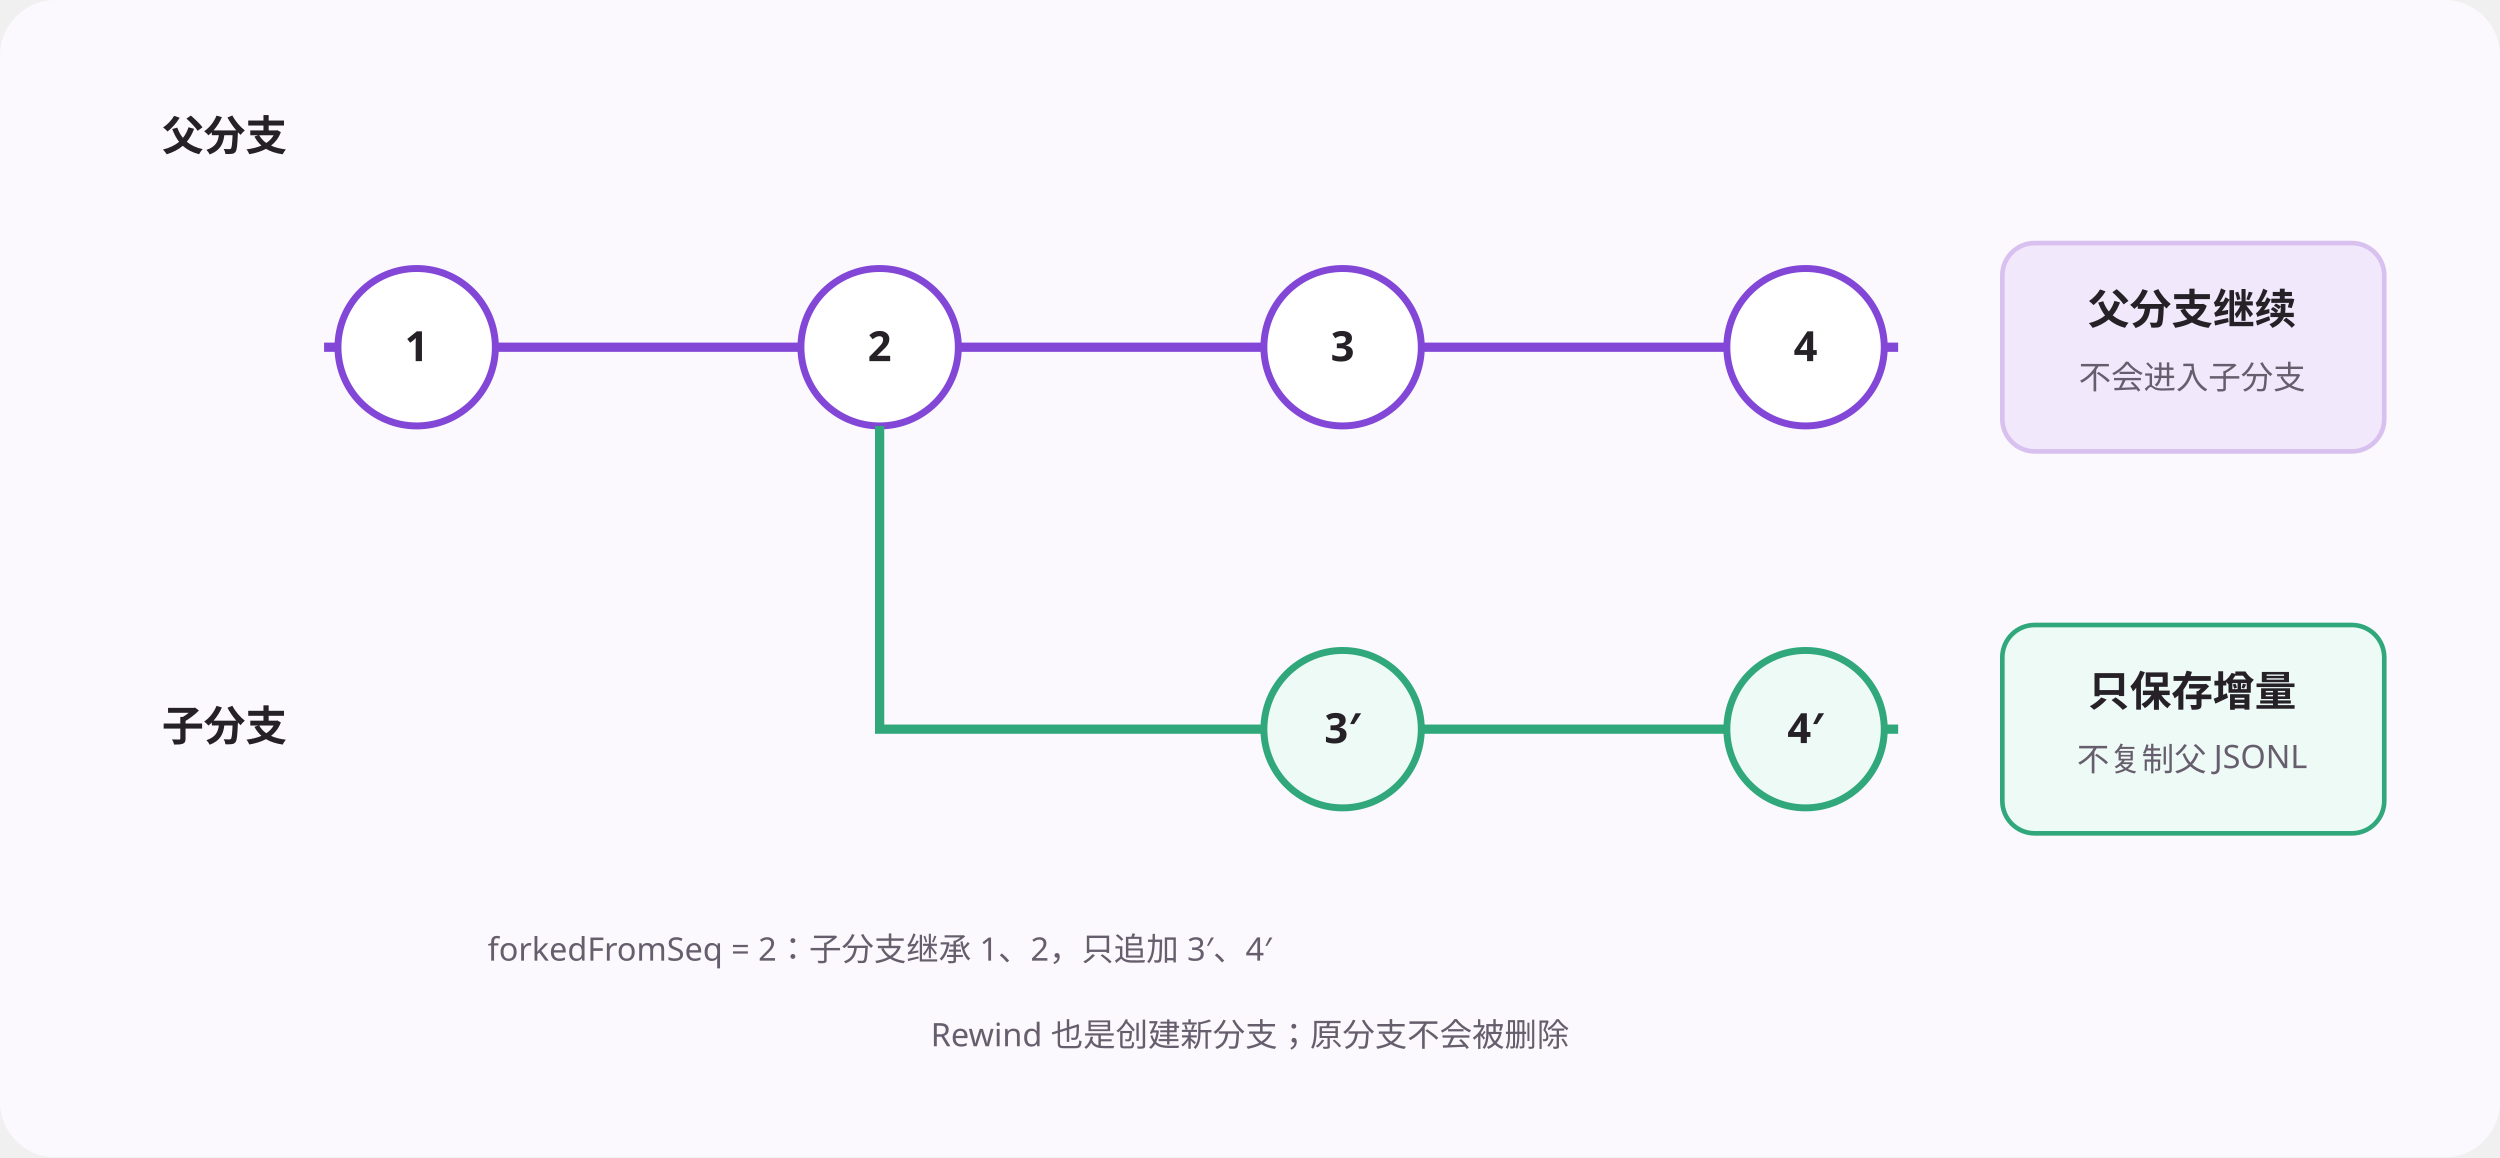
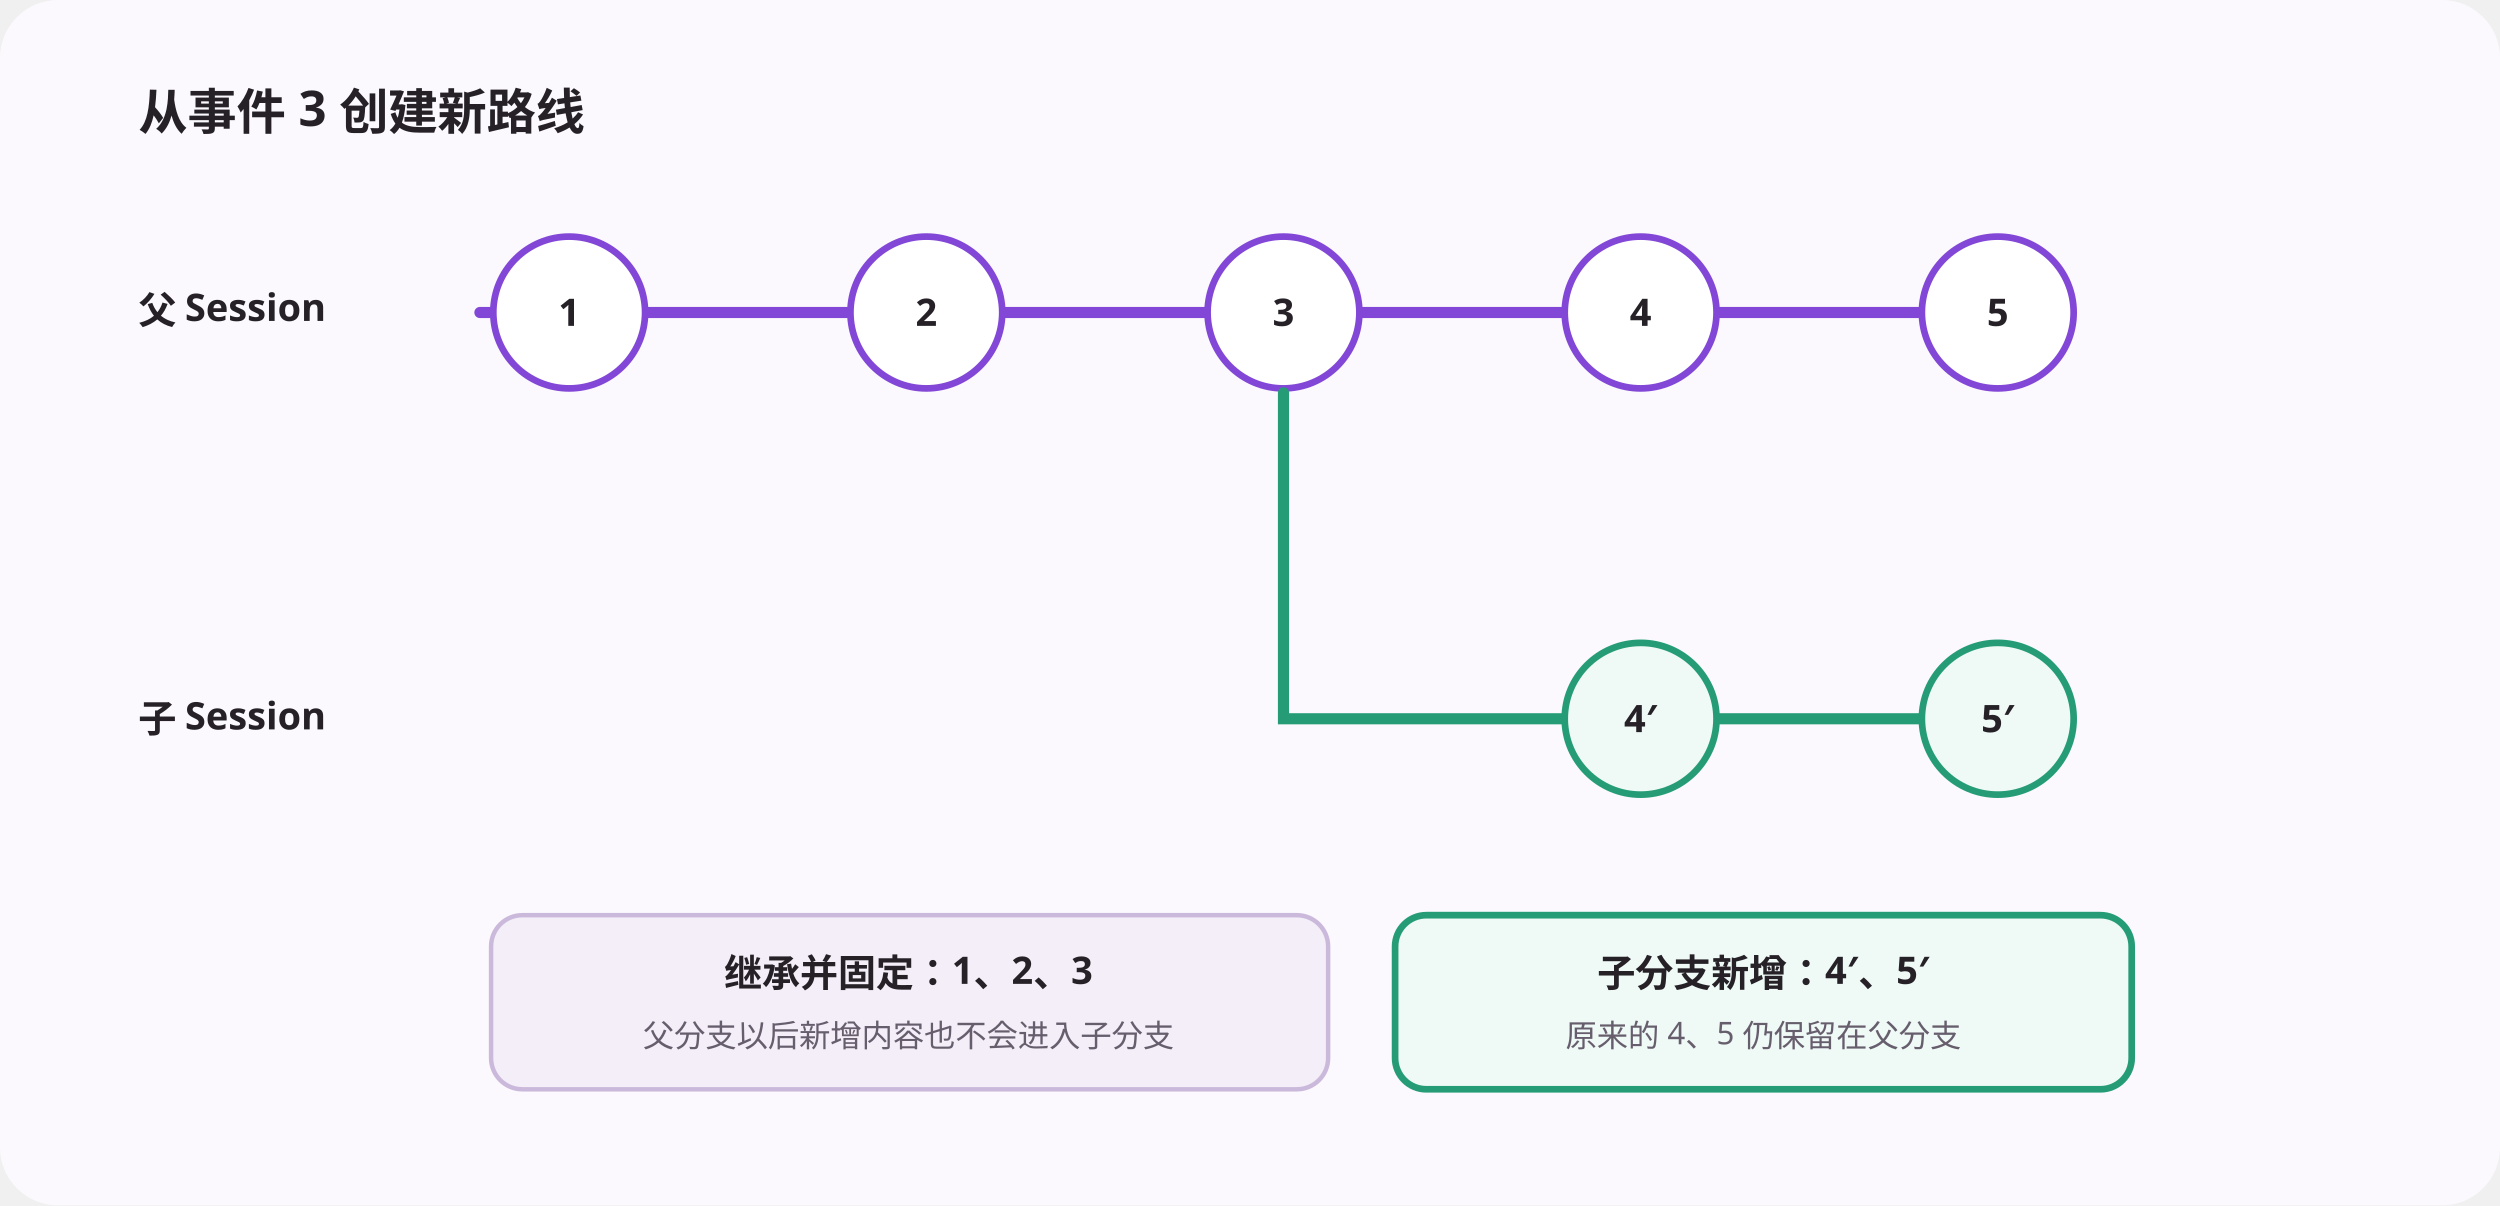
- <svg xmlns="http://www.w3.org/2000/svg" width="1080" height="500" viewBox="0 0 1080 500" role="img" aria-labelledby="title">
-   <style>.bg{fill:#fbf9fd}.n{fill:#fff;stroke:#8247d6;stroke-width:3}.c{fill:#eefaf6;stroke:#31a77c;stroke-width:3}.t{font:600 18px 'Microsoft YaHei',sans-serif;fill:#252127}.s{font:14px 'Microsoft YaHei',sans-serif;fill:#675e6d}.l{stroke:#8247d6;stroke-width:4;fill:none}.d{stroke:#31a77c;stroke-width:4;fill:none}</style>
-   <rect class="bg" width="1080" height="500" rx="24" />
-   <text class="t" x="70" y="65">父分支</text>
-   <path class="l" d="M140 150H820" />
-   <circle class="n" cx="180" cy="150" r="34" />
-   <circle class="n" cx="380" cy="150" r="34" />
-   <circle class="n" cx="580" cy="150" r="34" />
-   <circle class="n" cx="780" cy="150" r="34" />
-   <text class="t" x="180" y="156" text-anchor="middle">1</text>
-   <text class="t" x="380" y="156" text-anchor="middle">2</text>
-   <text class="t" x="580" y="156" text-anchor="middle">3</text>
-   <text class="t" x="780" y="156" text-anchor="middle">4</text>
-   <path class="d" d="M380 184V315H820" />
-   <circle class="c" cx="580" cy="315" r="34" />
-   <circle class="c" cx="780" cy="315" r="34" />
-   <text class="t" x="580" y="321" text-anchor="middle">3′</text>
-   <text class="t" x="780" y="321" text-anchor="middle">4′</text>
-   <text class="t" x="70" y="320">子分支</text>
-   <rect x="865" y="105" width="165" height="90" rx="14" fill="#f1e8fb" stroke="#d8c0ef" stroke-width="2" />
-   <text class="t" x="947" y="140" text-anchor="middle">父分支继续</text>
-   <text class="s" x="947" y="168" text-anchor="middle">不会进入子分支</text>
-   <rect x="865" y="270" width="165" height="90" rx="14" fill="#eefaf6" stroke="#31a77c" stroke-width="2" />
-   <text class="t" x="947" y="305" text-anchor="middle">只保存增量</text>
-   <text class="s" x="947" y="333" text-anchor="middle">不复制父 JSONL</text>
-   <text class="s" x="380" y="415" text-anchor="middle">forkedFromSeq = 2：子分支继承 1、2，只追加 3′、4′</text>
-   <text class="s" x="540" y="452" text-anchor="middle">Rewind 也是创建新分支；原分支不会被删除</text>
+ <svg xmlns="http://www.w3.org/2000/svg" width="1120" height="540" viewBox="0 0 1120 540" role="img" aria-labelledby="title desc">
+   <style>
+     .bg{fill:#fbf9fd}.line{stroke:#8247d6;stroke-width:5;fill:none;stroke-linecap:round}.child-line{stroke:#269c76;stroke-width:5;fill:none;stroke-linecap:round}.parent{fill:#fff;stroke:#8247d6;stroke-width:3}.child{fill:#effaf6;stroke:#269c76;stroke-width:3}.muted{fill:#f3eef8;stroke:#cbb9dc;stroke-width:2}.title{font:700 22px 'Microsoft YaHei',sans-serif;fill:#252127}.label{font:600 17px 'Microsoft YaHei',sans-serif;fill:#252127}.small{font:14px 'Microsoft YaHei',sans-serif;fill:#675e6d}.white{fill:#fff}
+   </style>
+   <rect class="bg" width="1120" height="540" rx="26" />
+   <text class="title" x="62" y="58">从事件 3 创建新路线</text>
+   <text class="label" x="62" y="145">父 Session</text>
+   <path class="line" d="M215 140H925" />
+   <circle class="parent" cx="255" cy="140" r="34" />
+   <circle class="parent" cx="415" cy="140" r="34" />
+   <circle class="parent" cx="575" cy="140" r="34" />
+   <circle class="parent" cx="735" cy="140" r="34" />
+   <circle class="parent" cx="895" cy="140" r="34" />
+   <text class="label" x="255" y="146" text-anchor="middle">1</text>
+   <text class="label" x="415" y="146" text-anchor="middle">2</text>
+   <text class="label" x="575" y="146" text-anchor="middle">3</text>
+   <text class="label" x="735" y="146" text-anchor="middle">4</text>
+   <text class="label" x="895" y="146" text-anchor="middle">5</text>
+   <path class="child-line" d="M575 176V322H925" />
+   <text class="label" x="62" y="328">子 Session</text>
+   <circle class="child" cx="735" cy="322" r="34" />
+   <circle class="child" cx="895" cy="322" r="34" />
+   <text class="label" x="735" y="328" text-anchor="middle">4′</text>
+   <text class="label" x="895" y="328" text-anchor="middle">5′</text>
+   <rect class="muted" x="220" y="410" width="375" height="78" rx="14" />
+   <text class="label" x="407" y="442" text-anchor="middle">继承并固定：1、2、3</text>
+   <text class="small" x="407" y="469" text-anchor="middle">父分支以后新增内容也不会进入子分支</text>
+   <rect class="child" x="625" y="410" width="330" height="78" rx="14" />
+   <text class="label" x="790" y="442" text-anchor="middle">子分支新增：4′、5′</text>
+   <text class="small" x="790" y="469" text-anchor="middle">原来的 4、5 仍保留在父分支</text>
</svg>
